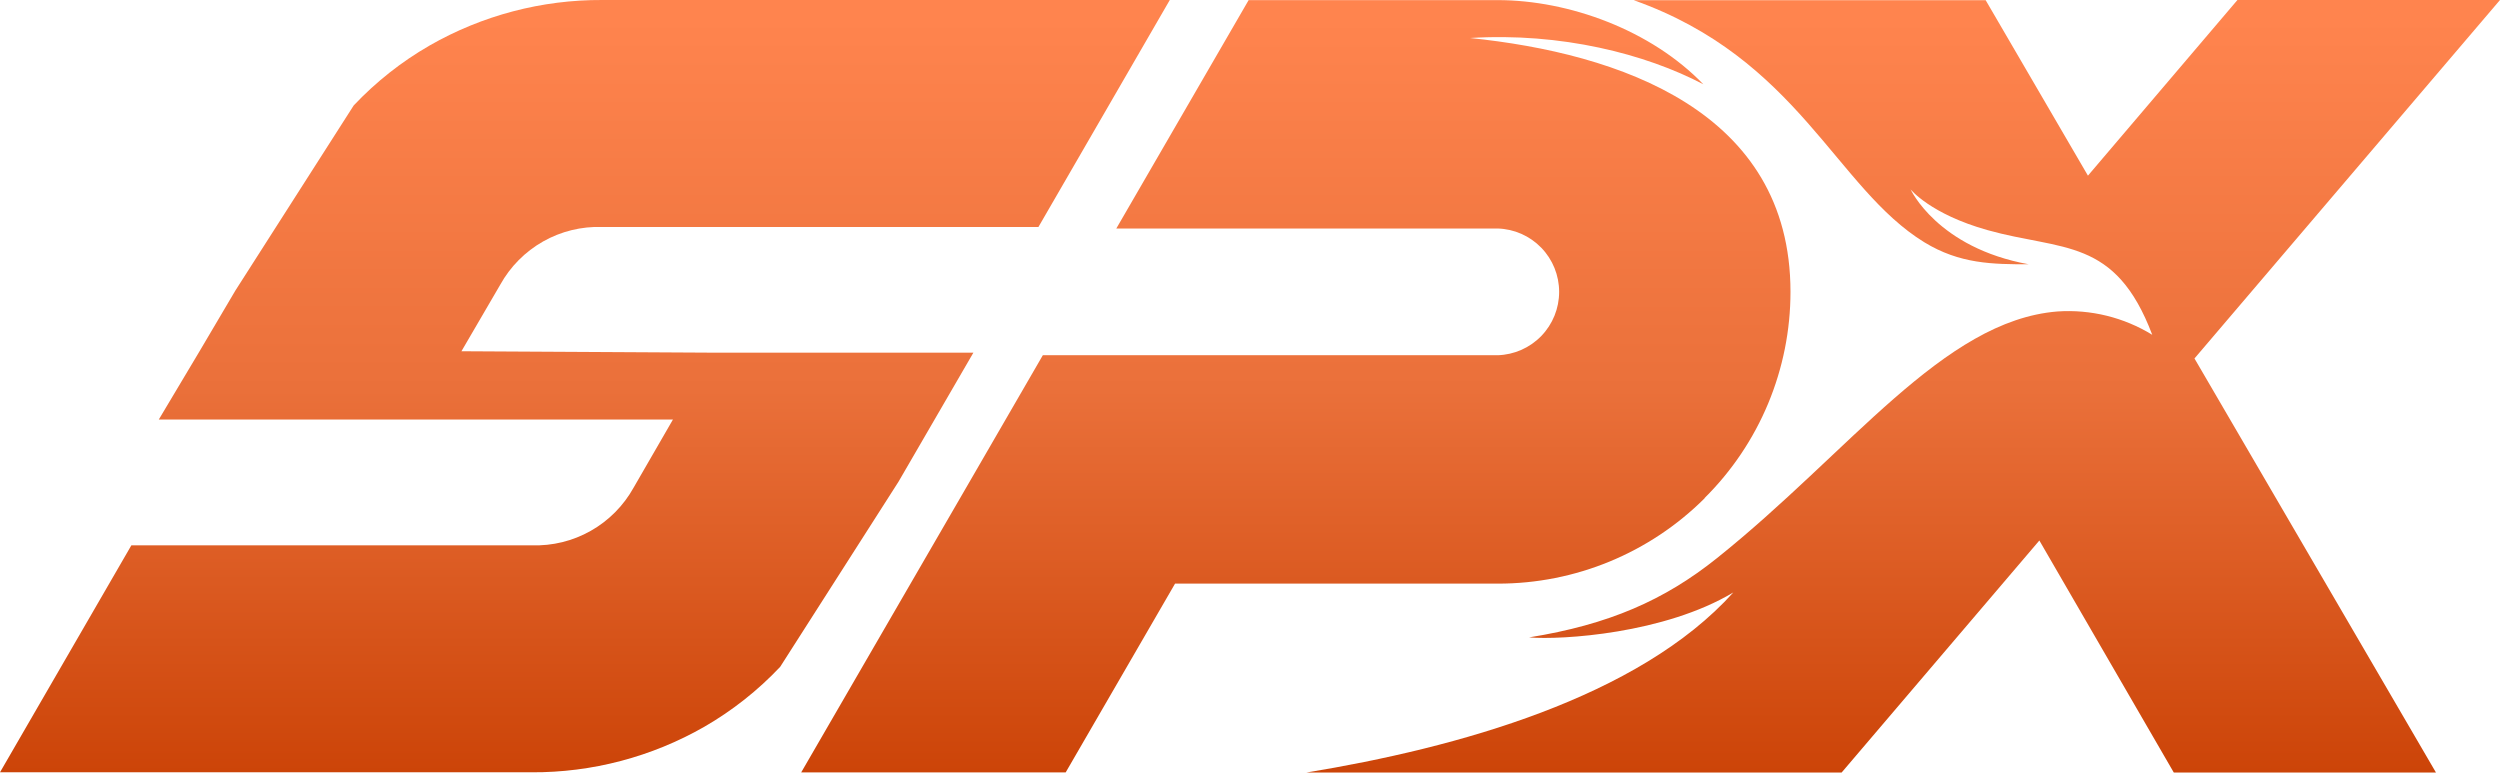
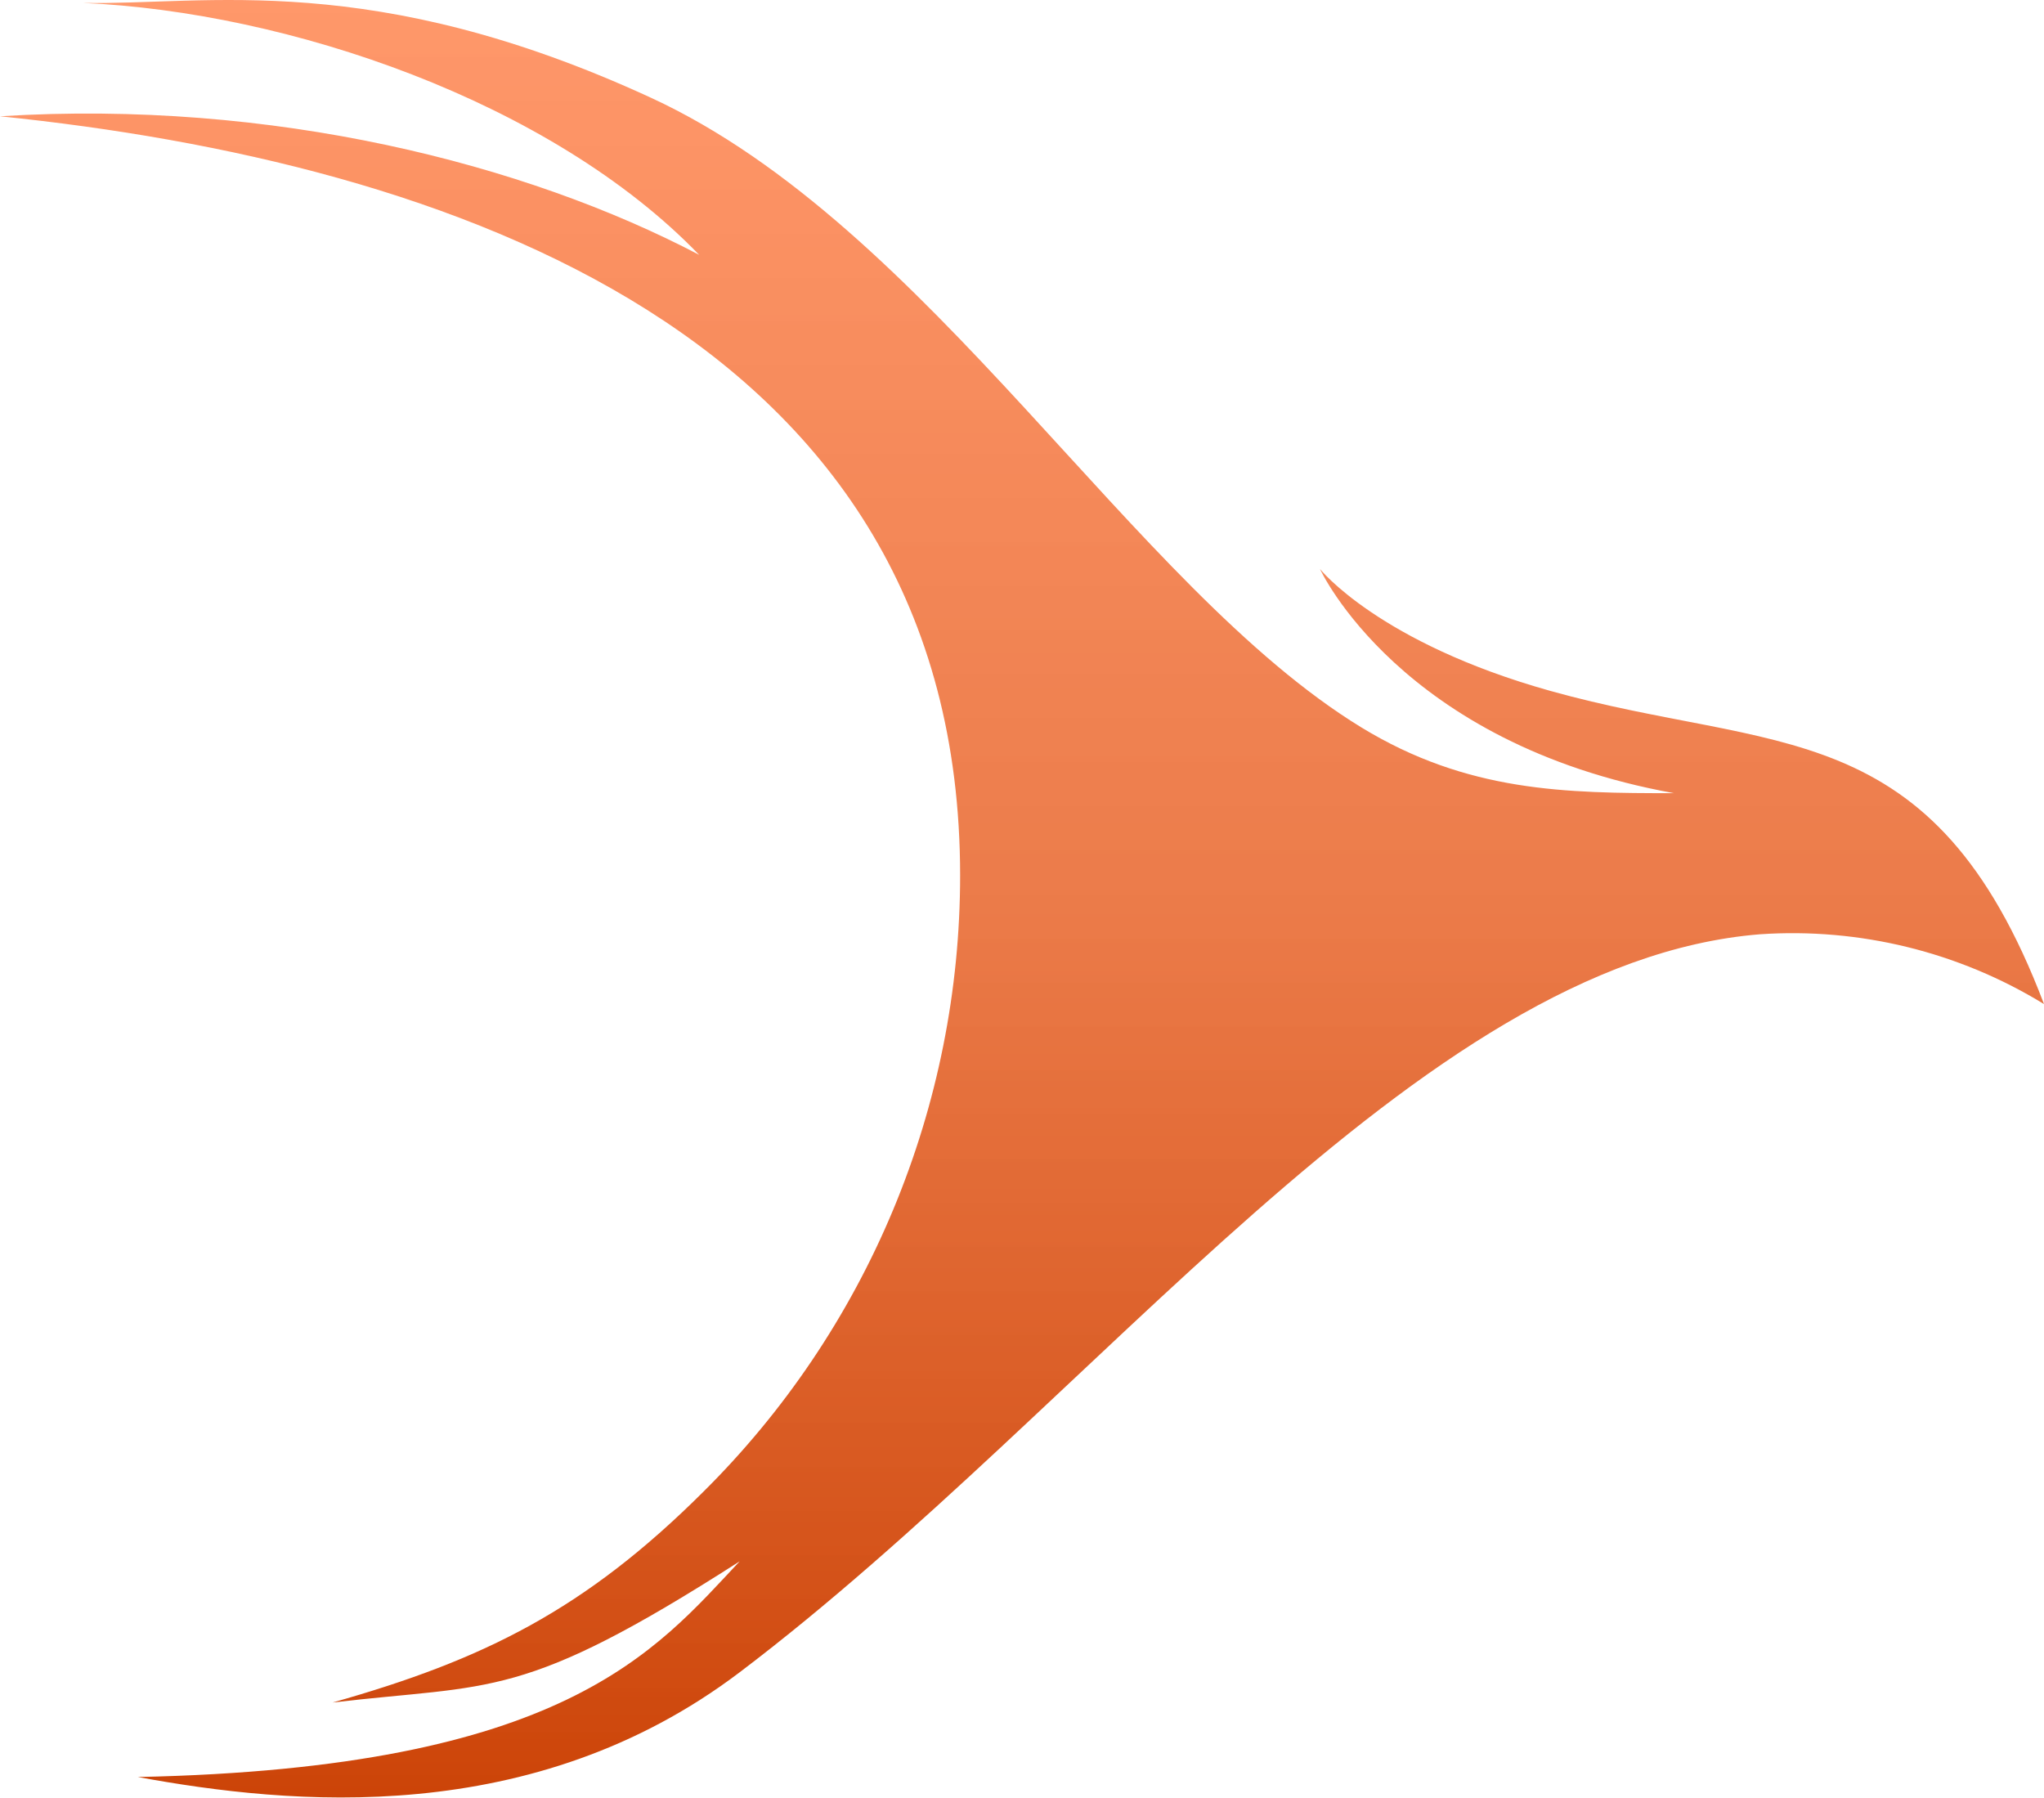
- <svg xmlns="http://www.w3.org/2000/svg" width="233" height="72" viewBox="0 0 233 72" fill="none">
-   <path d="M233 0H208.529L194.596 16.371L185.063 0.016H152.257C167.614 5.457 171.088 17.516 179.349 22.581C182.654 24.601 185.704 24.633 189.083 24.633C180.552 23.09 178.068 17.649 178.068 17.649C178.068 17.649 179.9 19.95 185.233 21.446C192.191 23.397 197.138 22.087 200.59 31.203C197.941 29.577 194.852 28.817 191.752 29.029C181.092 29.888 172.417 42.112 160.015 52.023C155.138 55.926 149.953 58.212 142.507 59.405C145.537 59.66 155.127 59.06 161.545 55.216C152.728 65.01 135.835 69.693 121.754 72H121.674H171.639L190.068 50.374L202.598 72H227.032L204.525 33.409L233 0Z" fill="url(#paint0_linear_1_9370)" />
-   <path d="M158.871 46.413C161.406 43.898 163.418 40.906 164.792 37.608C166.165 34.31 166.873 30.773 166.873 27.2C166.873 10.33 150.885 4.969 137.005 3.542C145.478 3.012 153.358 5.022 158.755 7.859C153.877 2.795 146.214 0.011 139.584 0.011H116.373L104.04 21.297H139.589C141.123 21.343 142.578 21.985 143.646 23.088C144.715 24.19 145.312 25.666 145.312 27.202C145.312 28.738 144.715 30.214 143.646 31.317C142.578 32.419 141.123 33.061 139.589 33.107H97.192L89.842 45.803L84.864 54.394L74.67 71.989H99.321L109.515 54.394H139.595C146.819 54.403 153.751 51.542 158.871 46.439" fill="url(#paint1_linear_1_9370)" />
-   <path d="M0 71.978H49.531C55.18 72.008 60.737 70.544 65.641 67.736C68.256 66.229 70.638 64.348 72.71 62.152L83.741 44.895L90.721 32.868H90.663L66.319 32.868L43.006 32.736L46.624 26.532C47.559 24.847 48.941 23.454 50.616 22.505C52.291 21.557 54.196 21.089 56.119 21.154H96.782L109.025 0L56.145 0C50.496 -0.029 44.94 1.434 40.036 4.243C37.421 5.75 35.039 7.631 32.966 9.827L21.935 27.083L18.598 32.736L14.801 39.098H62.72L59.053 45.447C58.117 47.131 56.736 48.525 55.061 49.473C53.386 50.422 51.481 50.89 49.558 50.824H12.244L0 71.978Z" fill="url(#paint2_linear_1_9370)" />
+ <svg xmlns="http://www.w3.org/2000/svg" width="1409" height="1239" viewBox="0 0 1409 1239" fill="none">
+   <path d="M1154 546.74C1079.14 546.74 1011.54 546.036 938.316 501.337C780.584 404.798 640.956 155.975 448.683 67.352C256.41 -21.271 142.185 3.698 57.148 2.018C198.303 8.219 379.648 69.599 481.948 175.653C362.371 112.887 187.757 68.421 0 80.153C307.569 111.714 661.844 230.325 661.844 603.524C661.838 682.572 646.164 760.834 615.731 833.791C585.296 906.747 540.705 972.951 484.53 1028.58C403.328 1109.39 333.65 1144.06 229.265 1173.54C339.871 1160.46 359.226 1172.8 509.878 1076.23C451.685 1138.06 389.07 1218.76 95.005 1224.89C199.625 1244.11 367.123 1260.8 509.878 1152.7C754.955 967.141 976.928 663.006 1213.14 643.999C1281.84 639.317 1350.29 656.128 1409 692.102C1332.49 490.427 1222.88 519.405 1068.69 476.23C950.519 443.146 909.918 392.228 909.918 392.228C909.918 392.228 964.951 512.599 1154 546.74Z" fill="url(#paint0_linear_24_4)" />
  <defs>
-     <linearGradient id="paint0_linear_1_9370" x1="177.337" y1="0" x2="177.337" y2="72" gradientUnits="userSpaceOnUse">
-       <stop offset="0.024" stop-color="#FF844E" />
-       <stop offset="0.505" stop-color="#EA703A" />
-       <stop offset="1" stop-color="#CC4408" />
-     </linearGradient>
-     <linearGradient id="paint1_linear_1_9370" x1="120.771" y1="0.011" x2="120.771" y2="71.989" gradientUnits="userSpaceOnUse">
-       <stop offset="0.024" stop-color="#FF844E" />
-       <stop offset="0.505" stop-color="#EA703A" />
-       <stop offset="1" stop-color="#CC4408" />
-     </linearGradient>
-     <linearGradient id="paint2_linear_1_9370" x1="54.513" y1="0" x2="54.513" y2="71.979" gradientUnits="userSpaceOnUse">
-       <stop offset="0.024" stop-color="#FF844E" />
-       <stop offset="0.505" stop-color="#EA703A" />
+     <linearGradient id="paint0_linear_24_4" x1="704.5" y1="0" x2="704.5" y2="1239" gradientUnits="userSpaceOnUse">
+       <stop offset="0" stop-color="#FF844E" stop-opacity="0.84" />
+       <stop offset="0.5" stop-color="#EA703A" stop-opacity="0.92" />
      <stop offset="1" stop-color="#CC4408" />
    </linearGradient>
  </defs>
</svg>
